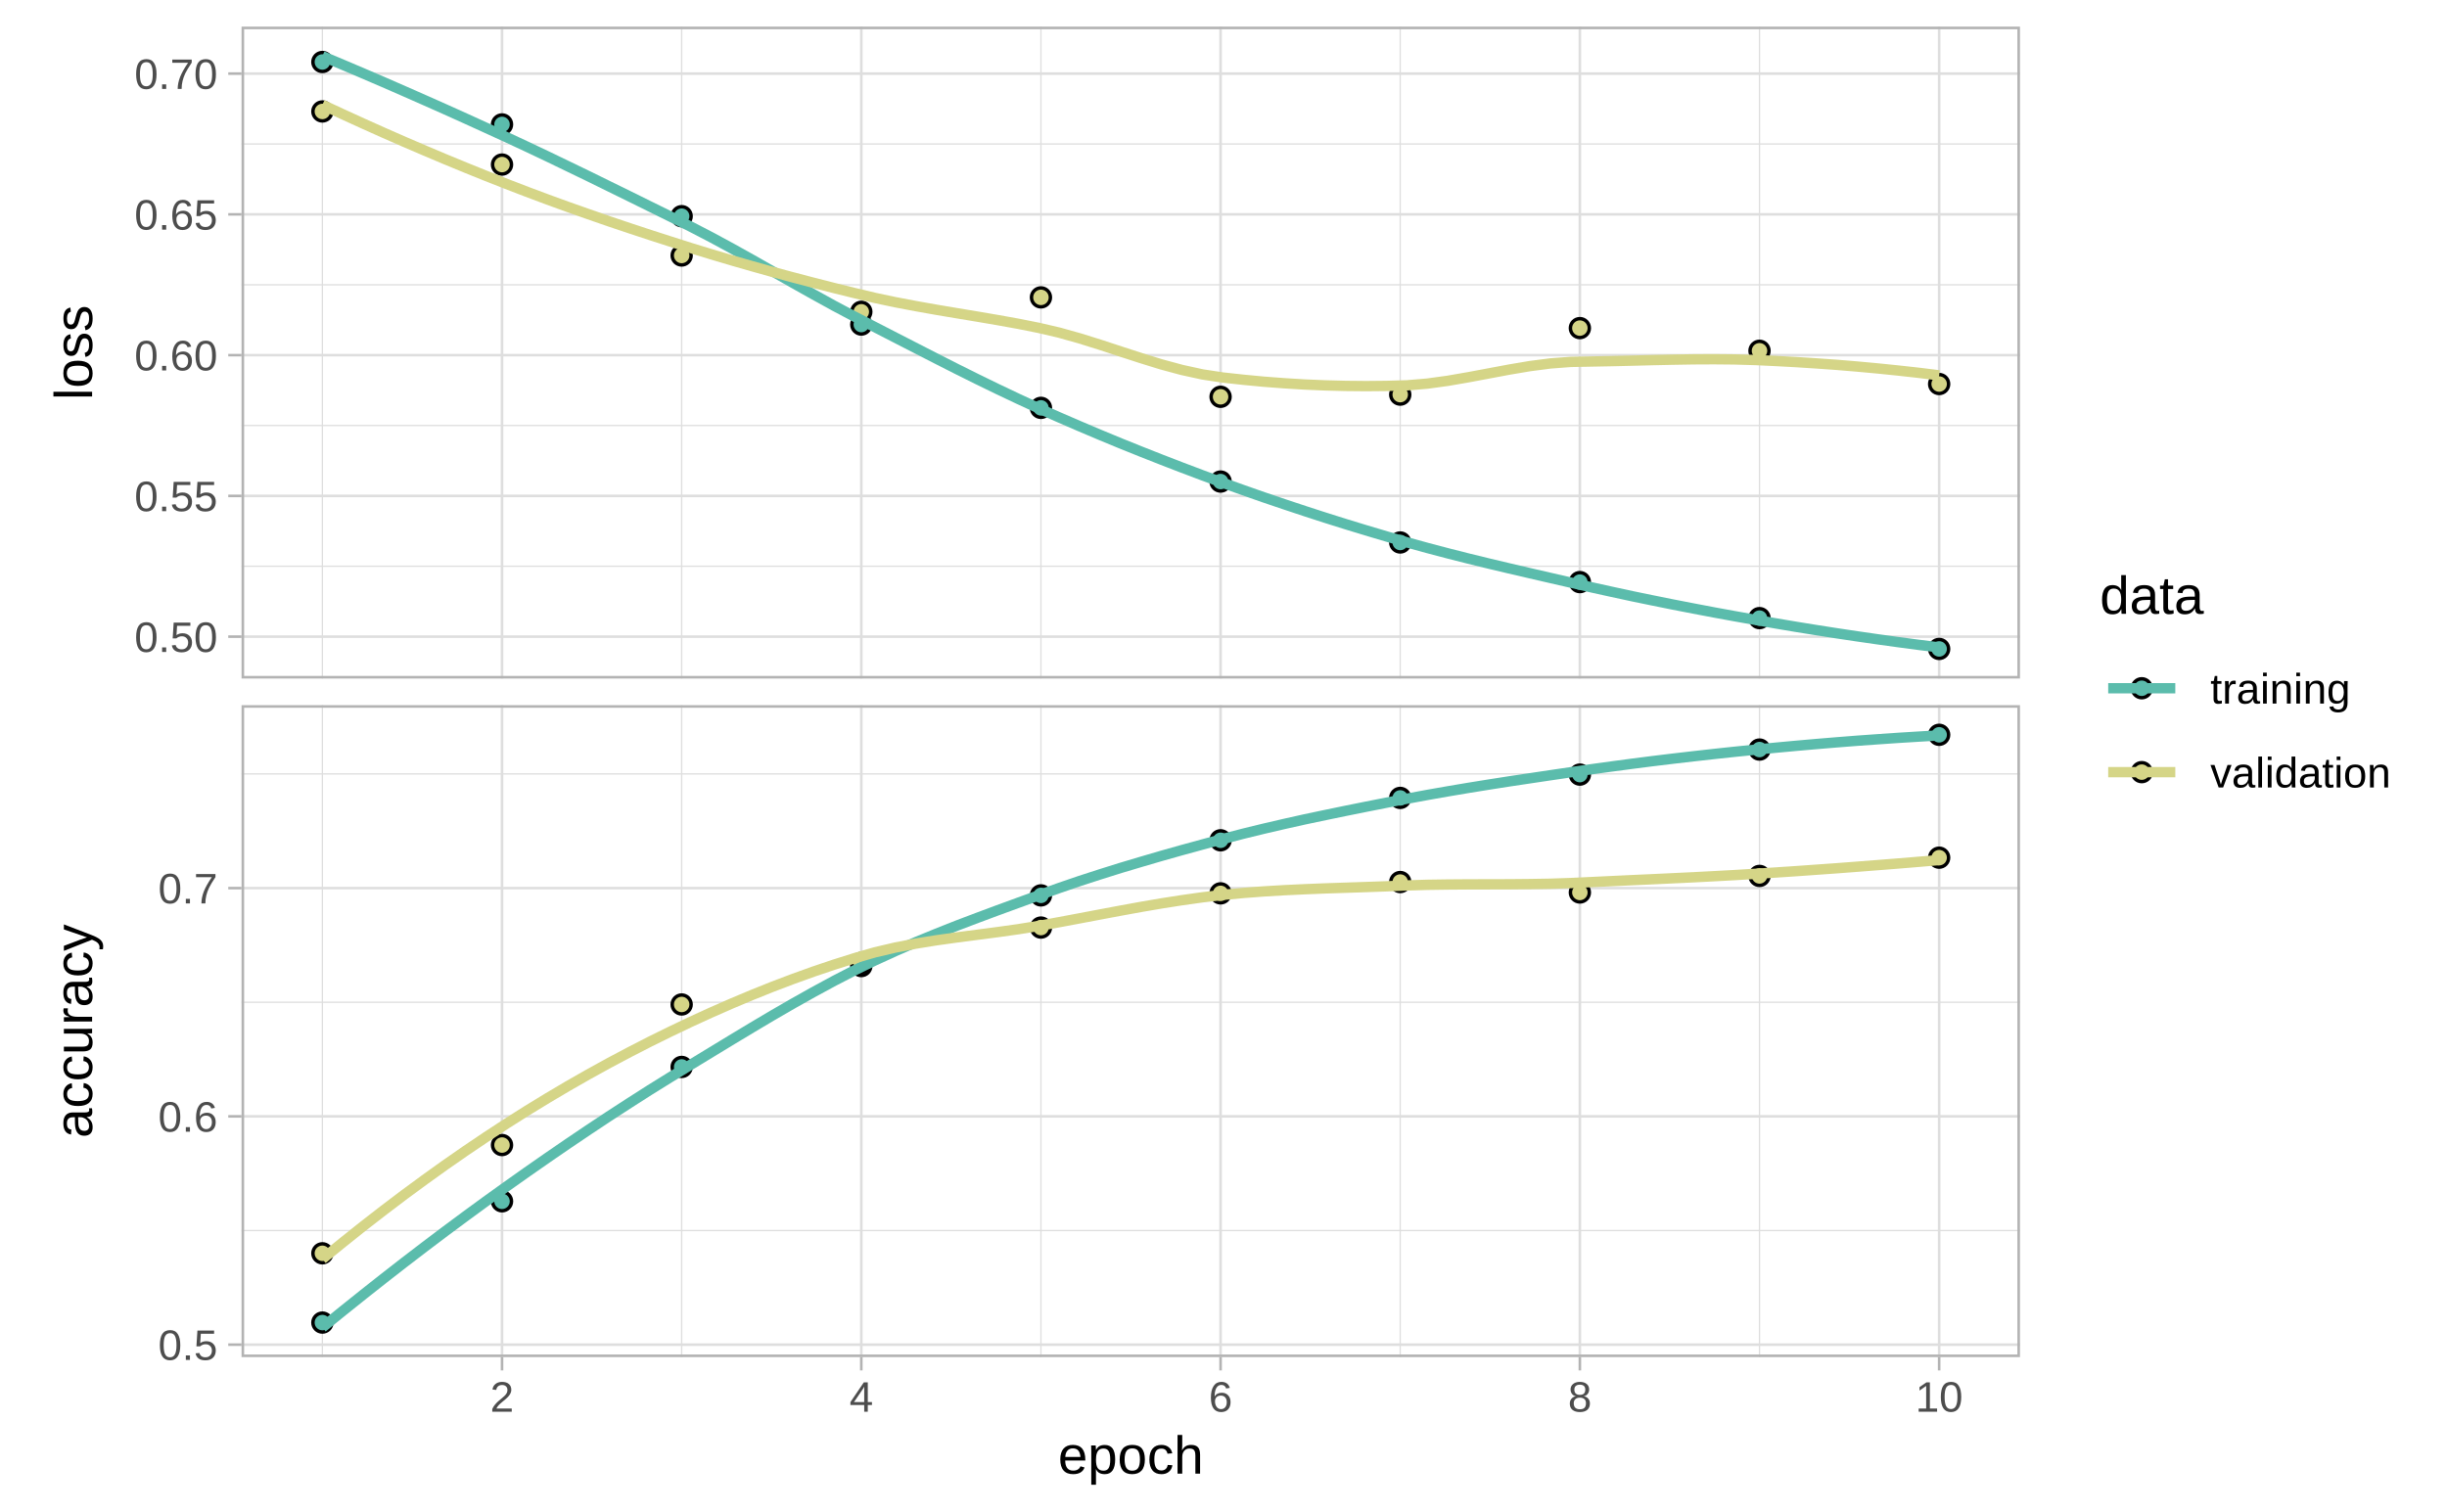
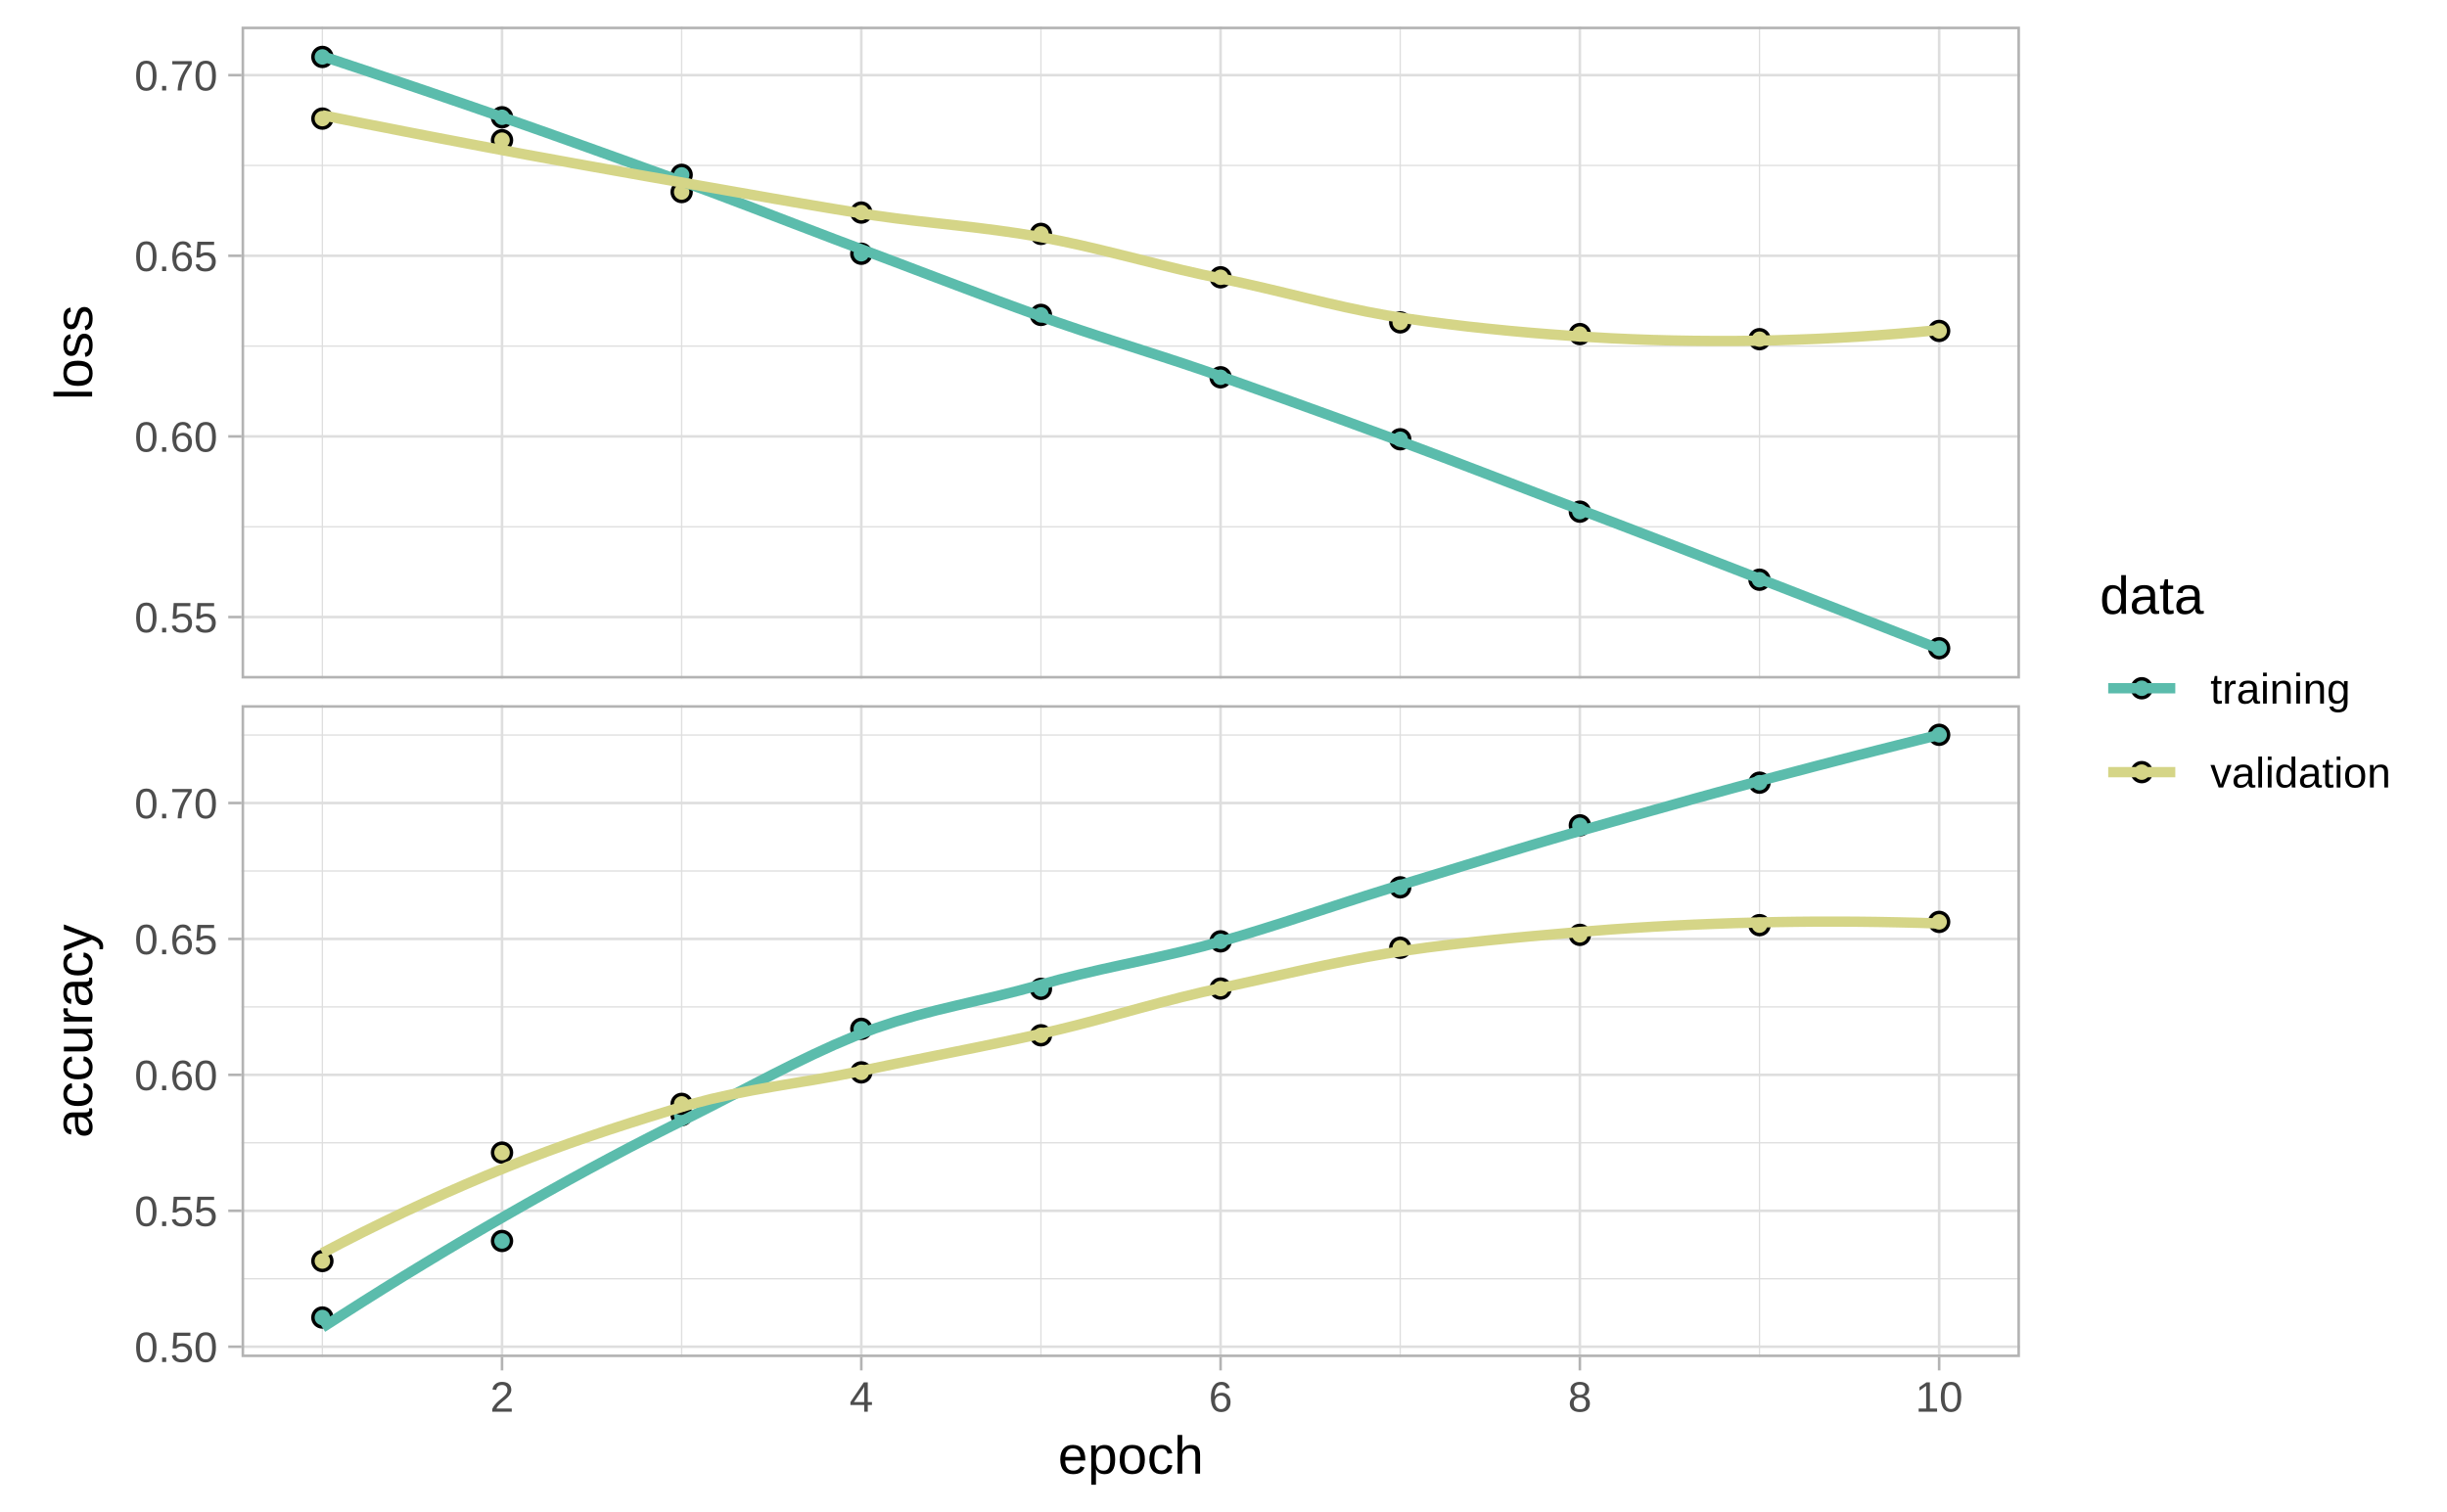
<svg xmlns="http://www.w3.org/2000/svg" class="svglite" width="504.00pt" height="311.47pt" viewBox="0 0 504.00 311.47">
  <defs>
    <style type="text/css">
    .svglite line, .svglite polyline, .svglite polygon, .svglite path, .svglite rect, .svglite circle {
      fill: none;
      stroke: #000000;
      stroke-linecap: round;
      stroke-linejoin: round;
      stroke-miterlimit: 10.00;
    }
  </style>
  </defs>
  <rect width="100%" height="100%" style="stroke: none; fill: #FFFFFF;" />
  <defs>
    <clipPath id="cpMC4wMHw1MDQuMDB8MC4wMHwzMTEuNDc=">
      <rect x="0.00" y="0.00" width="504.00" height="311.47" />
    </clipPath>
  </defs>
  <g clip-path="url(#cpMC4wMHw1MDQuMDB8MC4wMHwzMTEuNDc=)">
    <rect x="0.00" y="0" width="504.00" height="311.47" style="stroke-width: 1.07; stroke: #FFFFFF; fill: #FFFFFF;" />
  </g>
  <defs>
    <clipPath id="cpNDkuNzV8NDE2LjA1fDUuNDh8MTM5Ljc4">
      <rect x="49.75" y="5.48" width="366.30" height="134.30" />
    </clipPath>
  </defs>
  <g clip-path="url(#cpNDkuNzV8NDE2LjA1fDUuNDh8MTM5Ljc4)">
    <rect x="49.75" y="5.48" width="366.30" height="134.30" style="stroke-width: 1.07; stroke: none; fill: #FFFFFF;" />
-     <polyline points="49.75,116.65 416.05,116.65 " style="stroke-width: 0.27; stroke: #DEDEDE; stroke-linecap: butt;" />
-     <polyline points="49.75,87.66 416.05,87.66 " style="stroke-width: 0.27; stroke: #DEDEDE; stroke-linecap: butt;" />
-     <polyline points="49.75,58.66 416.05,58.66 " style="stroke-width: 0.27; stroke: #DEDEDE; stroke-linecap: butt;" />
-     <polyline points="49.75,29.66 416.05,29.66 " style="stroke-width: 0.27; stroke: #DEDEDE; stroke-linecap: butt;" />
+     <polyline points="49.75,108.51 416.05,108.51 " style="stroke-width: 0.27; stroke: #DEDEDE; stroke-linecap: butt;" />
+     <polyline points="49.75,71.30 416.05,71.30 " style="stroke-width: 0.27; stroke: #DEDEDE; stroke-linecap: butt;" />
+     <polyline points="49.75,34.09 416.05,34.09 " style="stroke-width: 0.27; stroke: #DEDEDE; stroke-linecap: butt;" />
    <polyline points="66.40,139.78 66.40,5.48 " style="stroke-width: 0.27; stroke: #DEDEDE; stroke-linecap: butt;" />
    <polyline points="140.40,139.78 140.40,5.48 " style="stroke-width: 0.27; stroke: #DEDEDE; stroke-linecap: butt;" />
    <polyline points="214.40,139.78 214.40,5.48 " style="stroke-width: 0.27; stroke: #DEDEDE; stroke-linecap: butt;" />
    <polyline points="288.40,139.78 288.40,5.48 " style="stroke-width: 0.27; stroke: #DEDEDE; stroke-linecap: butt;" />
    <polyline points="362.40,139.78 362.40,5.48 " style="stroke-width: 0.27; stroke: #DEDEDE; stroke-linecap: butt;" />
-     <polyline points="49.75,131.15 416.05,131.15 " style="stroke-width: 0.53; stroke: #DEDEDE; stroke-linecap: butt;" />
-     <polyline points="49.75,102.16 416.05,102.16 " style="stroke-width: 0.53; stroke: #DEDEDE; stroke-linecap: butt;" />
-     <polyline points="49.75,73.16 416.05,73.16 " style="stroke-width: 0.53; stroke: #DEDEDE; stroke-linecap: butt;" />
-     <polyline points="49.75,44.16 416.05,44.16 " style="stroke-width: 0.53; stroke: #DEDEDE; stroke-linecap: butt;" />
-     <polyline points="49.75,15.16 416.05,15.16 " style="stroke-width: 0.53; stroke: #DEDEDE; stroke-linecap: butt;" />
+     <polyline points="49.75,127.11 416.05,127.11 " style="stroke-width: 0.53; stroke: #DEDEDE; stroke-linecap: butt;" />
+     <polyline points="49.75,89.90 416.05,89.90 " style="stroke-width: 0.53; stroke: #DEDEDE; stroke-linecap: butt;" />
+     <polyline points="49.75,52.69 416.05,52.69 " style="stroke-width: 0.53; stroke: #DEDEDE; stroke-linecap: butt;" />
+     <polyline points="49.75,15.48 416.05,15.48 " style="stroke-width: 0.53; stroke: #DEDEDE; stroke-linecap: butt;" />
    <polyline points="103.40,139.78 103.40,5.48 " style="stroke-width: 0.53; stroke: #DEDEDE; stroke-linecap: butt;" />
    <polyline points="177.40,139.78 177.40,5.48 " style="stroke-width: 0.53; stroke: #DEDEDE; stroke-linecap: butt;" />
    <polyline points="251.40,139.78 251.40,5.48 " style="stroke-width: 0.53; stroke: #DEDEDE; stroke-linecap: butt;" />
    <polyline points="325.40,139.78 325.40,5.48 " style="stroke-width: 0.53; stroke: #DEDEDE; stroke-linecap: butt;" />
    <polyline points="399.40,139.78 399.40,5.48 " style="stroke-width: 0.53; stroke: #DEDEDE; stroke-linecap: butt;" />
-     <circle cx="66.40" cy="12.77" r="1.95" style="stroke-width: 0.71; fill: #5BBCAC;" />
-     <circle cx="103.40" cy="25.63" r="1.95" style="stroke-width: 0.71; fill: #5BBCAC;" />
-     <circle cx="140.40" cy="44.53" r="1.95" style="stroke-width: 0.71; fill: #5BBCAC;" />
-     <circle cx="177.40" cy="66.86" r="1.95" style="stroke-width: 0.71; fill: #5BBCAC;" />
-     <circle cx="214.40" cy="84.02" r="1.95" style="stroke-width: 0.71; fill: #5BBCAC;" />
-     <circle cx="251.40" cy="99.20" r="1.95" style="stroke-width: 0.71; fill: #5BBCAC;" />
-     <circle cx="288.40" cy="111.75" r="1.95" style="stroke-width: 0.71; fill: #5BBCAC;" />
-     <circle cx="325.40" cy="119.91" r="1.95" style="stroke-width: 0.71; fill: #5BBCAC;" />
-     <circle cx="362.40" cy="127.33" r="1.95" style="stroke-width: 0.71; fill: #5BBCAC;" />
-     <circle cx="399.40" cy="133.68" r="1.95" style="stroke-width: 0.71; fill: #5BBCAC;" />
-     <circle cx="66.40" cy="22.96" r="1.95" style="stroke-width: 0.71; fill: #D5D587;" />
-     <circle cx="103.40" cy="33.90" r="1.95" style="stroke-width: 0.71; fill: #D5D587;" />
-     <circle cx="140.40" cy="52.63" r="1.95" style="stroke-width: 0.71; fill: #D5D587;" />
-     <circle cx="177.40" cy="64.23" r="1.95" style="stroke-width: 0.71; fill: #D5D587;" />
-     <circle cx="214.40" cy="61.26" r="1.95" style="stroke-width: 0.71; fill: #D5D587;" />
-     <circle cx="251.40" cy="81.74" r="1.95" style="stroke-width: 0.71; fill: #D5D587;" />
-     <circle cx="288.40" cy="81.29" r="1.95" style="stroke-width: 0.71; fill: #D5D587;" />
-     <circle cx="325.40" cy="67.59" r="1.95" style="stroke-width: 0.71; fill: #D5D587;" />
-     <circle cx="362.40" cy="72.26" r="1.95" style="stroke-width: 0.71; fill: #D5D587;" />
-     <circle cx="399.40" cy="79.11" r="1.95" style="stroke-width: 0.71; fill: #D5D587;" />
-     <polyline points="66.40,11.58 70.62,13.35 74.83,15.14 79.05,16.95 83.26,18.79 87.48,20.65 91.69,22.52 95.91,24.42 100.12,26.34 104.34,28.27 108.55,30.23 112.77,32.23 116.98,34.26 121.20,36.30 125.41,38.37 129.63,40.44 133.84,42.52 138.06,44.60 142.27,46.69 146.49,48.88 150.70,51.16 154.92,53.51 159.13,55.90 163.35,58.29 167.57,60.66 171.78,62.98 176.00,65.22 180.21,67.39 184.43,69.56 188.64,71.72 192.86,73.88 197.07,76.02 201.29,78.12 205.50,80.17 209.72,82.17 213.93,84.11 218.15,85.98 222.36,87.80 226.58,89.59 230.79,91.33 235.01,93.03 239.22,94.69 243.44,96.32 247.65,97.91 251.87,99.46 256.08,100.97 260.30,102.45 264.52,103.88 268.73,105.28 272.95,106.65 277.16,107.97 281.38,109.26 285.59,110.51 289.81,111.73 294.02,112.89 298.24,114.00 302.45,115.07 306.67,116.10 310.88,117.10 315.10,118.08 319.31,119.05 323.53,120.02 327.74,120.98 331.96,121.91 336.17,122.82 340.39,123.69 344.60,124.54 348.82,125.36 353.03,126.16 357.25,126.93 361.47,127.68 365.68,128.41 369.90,129.12 374.11,129.80 378.33,130.46 382.54,131.09 386.76,131.70 390.97,132.28 395.19,132.84 399.40,133.37 " style="stroke-width: 2.13; stroke: #5BBCAC; stroke-linecap: butt;" />
-     <polyline points="66.40,21.59 70.62,23.55 74.83,25.47 79.05,27.36 83.26,29.21 87.48,31.02 91.69,32.80 95.91,34.54 100.12,36.24 104.34,37.90 108.55,39.52 112.77,41.10 116.98,42.63 121.20,44.12 125.41,45.58 129.63,47.00 133.84,48.39 138.06,49.75 142.27,51.09 146.49,52.38 150.70,53.63 154.92,54.84 159.13,56.02 163.35,57.15 167.57,58.26 171.78,59.33 176.00,60.37 180.21,61.37 184.43,62.26 188.64,63.06 192.86,63.81 197.07,64.52 201.29,65.22 205.50,65.94 209.72,66.70 213.93,67.54 218.15,68.52 222.36,69.70 226.58,71.02 230.79,72.40 235.01,73.77 239.22,75.07 243.44,76.21 247.65,77.13 251.87,77.77 256.08,78.23 260.30,78.63 264.52,78.95 268.73,79.21 272.95,79.39 277.16,79.50 281.38,79.54 285.59,79.50 289.81,79.38 294.02,79.02 298.24,78.44 302.45,77.71 306.67,76.92 310.88,76.13 315.10,75.42 319.31,74.87 323.53,74.55 327.74,74.47 331.96,74.39 336.17,74.29 340.39,74.18 344.60,74.09 348.82,74.02 353.03,74.00 357.25,74.04 361.47,74.16 365.68,74.36 369.90,74.59 374.11,74.86 378.33,75.16 382.54,75.51 386.76,75.90 390.97,76.33 395.19,76.80 399.40,77.32 " style="stroke-width: 2.13; stroke: #D5D587; stroke-linecap: butt;" />
+     <circle cx="66.40" cy="11.73" r="1.95" style="stroke-width: 0.71; fill: #5BBCAC;" />
+     <circle cx="103.40" cy="24.16" r="1.95" style="stroke-width: 0.71; fill: #5BBCAC;" />
+     <circle cx="140.40" cy="36.02" r="1.95" style="stroke-width: 0.71; fill: #5BBCAC;" />
+     <circle cx="177.40" cy="52.27" r="1.95" style="stroke-width: 0.71; fill: #5BBCAC;" />
+     <circle cx="214.40" cy="64.87" r="1.95" style="stroke-width: 0.71; fill: #5BBCAC;" />
+     <circle cx="251.40" cy="77.72" r="1.95" style="stroke-width: 0.71; fill: #5BBCAC;" />
+     <circle cx="288.40" cy="90.49" r="1.95" style="stroke-width: 0.71; fill: #5BBCAC;" />
+     <circle cx="325.40" cy="105.40" r="1.95" style="stroke-width: 0.71; fill: #5BBCAC;" />
+     <circle cx="362.40" cy="119.42" r="1.95" style="stroke-width: 0.71; fill: #5BBCAC;" />
+     <circle cx="399.40" cy="133.54" r="1.95" style="stroke-width: 0.71; fill: #5BBCAC;" />
+     <circle cx="66.40" cy="24.43" r="1.95" style="stroke-width: 0.71; fill: #D5D587;" />
+     <circle cx="103.40" cy="28.88" r="1.95" style="stroke-width: 0.71; fill: #D5D587;" />
+     <circle cx="140.40" cy="39.56" r="1.95" style="stroke-width: 0.71; fill: #D5D587;" />
+     <circle cx="177.40" cy="43.79" r="1.95" style="stroke-width: 0.71; fill: #D5D587;" />
+     <circle cx="214.40" cy="48.18" r="1.95" style="stroke-width: 0.71; fill: #D5D587;" />
+     <circle cx="251.40" cy="57.12" r="1.95" style="stroke-width: 0.71; fill: #D5D587;" />
+     <circle cx="288.40" cy="66.41" r="1.95" style="stroke-width: 0.71; fill: #D5D587;" />
+     <circle cx="325.40" cy="68.82" r="1.95" style="stroke-width: 0.71; fill: #D5D587;" />
+     <circle cx="362.40" cy="69.87" r="1.95" style="stroke-width: 0.71; fill: #D5D587;" />
+     <circle cx="399.40" cy="68.17" r="1.95" style="stroke-width: 0.71; fill: #D5D587;" />
+     <polyline points="66.40,11.58 70.62,12.98 74.83,14.38 79.05,15.80 83.26,17.22 87.48,18.65 91.69,20.09 95.91,21.53 100.12,22.99 104.34,24.45 108.55,25.92 112.77,27.41 116.98,28.91 121.20,30.42 125.41,31.93 129.63,33.45 133.84,34.98 138.06,36.50 142.27,38.03 146.49,39.58 150.70,41.17 154.92,42.77 159.13,44.39 163.35,46.01 167.57,47.62 171.78,49.23 176.00,50.82 180.21,52.40 184.43,53.99 188.64,55.59 192.86,57.19 197.07,58.78 201.29,60.37 205.50,61.95 209.72,63.50 213.93,65.03 218.15,66.52 222.36,67.95 226.58,69.34 230.79,70.70 235.01,72.06 239.22,73.42 243.44,74.80 247.65,76.22 251.87,77.69 256.08,79.18 260.30,80.69 264.52,82.19 268.73,83.71 272.95,85.23 277.16,86.76 281.38,88.31 285.59,89.86 289.81,91.42 294.02,93.00 298.24,94.59 302.45,96.20 306.67,97.81 310.88,99.43 315.10,101.05 319.31,102.67 323.53,104.28 327.74,105.88 331.96,107.49 336.17,109.10 340.39,110.72 344.60,112.34 348.82,113.97 353.03,115.60 357.25,117.23 361.47,118.87 365.68,120.50 369.90,122.14 374.11,123.78 378.33,125.42 382.54,127.07 386.76,128.72 390.97,130.37 395.19,132.02 399.40,133.68 " style="stroke-width: 2.13; stroke: #5BBCAC; stroke-linecap: butt;" />
+     <polyline points="66.40,23.74 70.62,24.58 74.83,25.42 79.05,26.24 83.26,27.07 87.48,27.89 91.69,28.70 95.91,29.50 100.12,30.30 104.34,31.09 108.55,31.88 112.77,32.65 116.98,33.42 121.20,34.18 125.41,34.93 129.63,35.68 133.84,36.43 138.06,37.17 142.27,37.92 146.49,38.66 150.70,39.40 154.92,40.14 159.13,40.88 163.35,41.61 167.57,42.33 171.78,43.04 176.00,43.73 180.21,44.39 184.43,44.97 188.64,45.49 192.86,45.97 197.07,46.44 201.29,46.93 205.50,47.47 209.72,48.07 213.93,48.76 218.15,49.57 222.36,50.47 226.58,51.46 230.79,52.49 235.01,53.54 239.22,54.59 243.44,55.61 247.65,56.57 251.87,57.45 256.08,58.34 260.30,59.31 264.52,60.31 268.73,61.33 272.95,62.33 277.16,63.29 281.38,64.18 285.59,64.97 289.81,65.63 294.02,66.23 298.24,66.77 302.45,67.28 306.67,67.73 310.88,68.15 315.10,68.53 319.31,68.87 323.53,69.18 327.74,69.45 331.96,69.69 336.17,69.88 340.39,70.03 344.60,70.14 348.82,70.21 353.03,70.24 357.25,70.24 361.47,70.19 365.68,70.10 369.90,69.97 374.11,69.81 378.33,69.60 382.54,69.36 386.76,69.07 390.97,68.74 395.19,68.38 399.40,67.98 " style="stroke-width: 2.13; stroke: #D5D587; stroke-linecap: butt;" />
    <rect x="49.75" y="5.48" width="366.30" height="134.30" style="stroke-width: 1.07; stroke: #B3B3B3;" />
  </g>
  <g clip-path="url(#cpMC4wMHw1MDQuMDB8MC4wMHwzMTEuNDc=)">
</g>
  <defs>
    <clipPath id="cpNDkuNzV8NDE2LjA1fDE0NS4yNnwyNzkuNTc=">
      <rect x="49.75" y="145.26" width="366.30" height="134.30" />
    </clipPath>
  </defs>
  <g clip-path="url(#cpNDkuNzV8NDE2LjA1fDE0NS4yNnwyNzkuNTc=)">
    <rect x="49.75" y="145.26" width="366.30" height="134.30" style="stroke-width: 1.07; stroke: none; fill: #FFFFFF;" />
-     <polyline points="49.75,253.49 416.05,253.49 " style="stroke-width: 0.27; stroke: #DEDEDE; stroke-linecap: butt;" />
-     <polyline points="49.75,206.46 416.05,206.46 " style="stroke-width: 0.27; stroke: #DEDEDE; stroke-linecap: butt;" />
-     <polyline points="49.75,159.43 416.05,159.43 " style="stroke-width: 0.27; stroke: #DEDEDE; stroke-linecap: butt;" />
+     <polyline points="49.75,263.42 416.05,263.42 " style="stroke-width: 0.27; stroke: #DEDEDE; stroke-linecap: butt;" />
+     <polyline points="49.75,235.42 416.05,235.42 " style="stroke-width: 0.27; stroke: #DEDEDE; stroke-linecap: butt;" />
+     <polyline points="49.75,207.42 416.05,207.42 " style="stroke-width: 0.27; stroke: #DEDEDE; stroke-linecap: butt;" />
+     <polyline points="49.75,179.42 416.05,179.42 " style="stroke-width: 0.27; stroke: #DEDEDE; stroke-linecap: butt;" />
+     <polyline points="49.75,151.42 416.05,151.42 " style="stroke-width: 0.27; stroke: #DEDEDE; stroke-linecap: butt;" />
    <polyline points="66.40,279.57 66.40,145.26 " style="stroke-width: 0.27; stroke: #DEDEDE; stroke-linecap: butt;" />
    <polyline points="140.40,279.57 140.40,145.26 " style="stroke-width: 0.27; stroke: #DEDEDE; stroke-linecap: butt;" />
    <polyline points="214.40,279.57 214.40,145.26 " style="stroke-width: 0.27; stroke: #DEDEDE; stroke-linecap: butt;" />
    <polyline points="288.40,279.57 288.40,145.26 " style="stroke-width: 0.27; stroke: #DEDEDE; stroke-linecap: butt;" />
    <polyline points="362.40,279.57 362.40,145.26 " style="stroke-width: 0.27; stroke: #DEDEDE; stroke-linecap: butt;" />
-     <polyline points="49.75,277.00 416.05,277.00 " style="stroke-width: 0.53; stroke: #DEDEDE; stroke-linecap: butt;" />
-     <polyline points="49.75,229.97 416.05,229.97 " style="stroke-width: 0.53; stroke: #DEDEDE; stroke-linecap: butt;" />
-     <polyline points="49.75,182.95 416.05,182.95 " style="stroke-width: 0.53; stroke: #DEDEDE; stroke-linecap: butt;" />
+     <polyline points="49.75,277.42 416.05,277.42 " style="stroke-width: 0.53; stroke: #DEDEDE; stroke-linecap: butt;" />
+     <polyline points="49.75,249.42 416.05,249.42 " style="stroke-width: 0.53; stroke: #DEDEDE; stroke-linecap: butt;" />
+     <polyline points="49.75,221.42 416.05,221.42 " style="stroke-width: 0.53; stroke: #DEDEDE; stroke-linecap: butt;" />
+     <polyline points="49.75,193.42 416.05,193.42 " style="stroke-width: 0.53; stroke: #DEDEDE; stroke-linecap: butt;" />
+     <polyline points="49.75,165.42 416.05,165.42 " style="stroke-width: 0.53; stroke: #DEDEDE; stroke-linecap: butt;" />
    <polyline points="103.40,279.57 103.40,145.26 " style="stroke-width: 0.53; stroke: #DEDEDE; stroke-linecap: butt;" />
    <polyline points="177.40,279.57 177.40,145.26 " style="stroke-width: 0.53; stroke: #DEDEDE; stroke-linecap: butt;" />
    <polyline points="251.40,279.57 251.40,145.26 " style="stroke-width: 0.53; stroke: #DEDEDE; stroke-linecap: butt;" />
    <polyline points="325.40,279.57 325.40,145.26 " style="stroke-width: 0.53; stroke: #DEDEDE; stroke-linecap: butt;" />
    <polyline points="399.40,279.57 399.40,145.26 " style="stroke-width: 0.53; stroke: #DEDEDE; stroke-linecap: butt;" />
-     <circle cx="66.40" cy="272.45" r="1.95" style="stroke-width: 0.71; fill: #5BBCAC;" />
-     <circle cx="103.40" cy="247.47" r="1.95" style="stroke-width: 0.71; fill: #5BBCAC;" />
-     <circle cx="140.40" cy="219.79" r="1.95" style="stroke-width: 0.71; fill: #5BBCAC;" />
-     <circle cx="177.40" cy="199.01" r="1.95" style="stroke-width: 0.71; fill: #5BBCAC;" />
-     <circle cx="214.40" cy="184.45" r="1.95" style="stroke-width: 0.71; fill: #5BBCAC;" />
-     <circle cx="251.40" cy="173.10" r="1.95" style="stroke-width: 0.71; fill: #5BBCAC;" />
-     <circle cx="288.40" cy="164.37" r="1.95" style="stroke-width: 0.71; fill: #5BBCAC;" />
-     <circle cx="325.40" cy="159.57" r="1.95" style="stroke-width: 0.71; fill: #5BBCAC;" />
-     <circle cx="362.40" cy="154.41" r="1.95" style="stroke-width: 0.71; fill: #5BBCAC;" />
+     <circle cx="66.40" cy="271.41" r="1.95" style="stroke-width: 0.71; fill: #5BBCAC;" />
+     <circle cx="103.40" cy="255.64" r="1.95" style="stroke-width: 0.71; fill: #5BBCAC;" />
+     <circle cx="140.40" cy="229.72" r="1.95" style="stroke-width: 0.71; fill: #5BBCAC;" />
+     <circle cx="177.40" cy="211.94" r="1.95" style="stroke-width: 0.71; fill: #5BBCAC;" />
+     <circle cx="214.40" cy="203.71" r="1.95" style="stroke-width: 0.71; fill: #5BBCAC;" />
+     <circle cx="251.40" cy="193.92" r="1.95" style="stroke-width: 0.71; fill: #5BBCAC;" />
+     <circle cx="288.40" cy="182.79" r="1.95" style="stroke-width: 0.71; fill: #5BBCAC;" />
+     <circle cx="325.40" cy="170.02" r="1.95" style="stroke-width: 0.71; fill: #5BBCAC;" />
+     <circle cx="362.40" cy="161.23" r="1.95" style="stroke-width: 0.71; fill: #5BBCAC;" />
    <circle cx="399.40" cy="151.37" r="1.95" style="stroke-width: 0.71; fill: #5BBCAC;" />
-     <circle cx="66.40" cy="258.18" r="1.95" style="stroke-width: 0.71; fill: #D5D587;" />
-     <circle cx="103.40" cy="235.88" r="1.95" style="stroke-width: 0.71; fill: #D5D587;" />
-     <circle cx="140.40" cy="206.92" r="1.95" style="stroke-width: 0.71; fill: #D5D587;" />
-     <circle cx="177.40" cy="198.36" r="1.95" style="stroke-width: 0.71; fill: #D5D587;" />
-     <circle cx="214.40" cy="191.08" r="1.95" style="stroke-width: 0.71; fill: #D5D587;" />
-     <circle cx="251.40" cy="184.03" r="1.95" style="stroke-width: 0.71; fill: #D5D587;" />
-     <circle cx="288.40" cy="181.70" r="1.95" style="stroke-width: 0.71; fill: #D5D587;" />
-     <circle cx="325.40" cy="183.85" r="1.95" style="stroke-width: 0.71; fill: #D5D587;" />
-     <circle cx="362.40" cy="180.44" r="1.95" style="stroke-width: 0.71; fill: #D5D587;" />
-     <circle cx="399.40" cy="176.68" r="1.95" style="stroke-width: 0.71; fill: #D5D587;" />
-     <polyline points="66.40,273.46 70.62,270.04 74.83,266.67 79.05,263.34 83.26,260.06 87.48,256.83 91.69,253.65 95.91,250.52 100.12,247.44 104.34,244.41 108.55,241.43 112.77,238.49 116.98,235.60 121.20,232.75 125.41,229.96 129.63,227.22 133.84,224.53 138.06,221.91 142.27,219.33 146.49,216.76 150.70,214.20 154.92,211.66 159.13,209.16 163.35,206.72 167.57,204.35 171.78,202.07 176.00,199.89 180.21,197.84 184.43,195.91 188.64,194.08 192.86,192.35 197.07,190.68 201.29,189.08 205.50,187.51 209.72,185.97 213.93,184.44 218.15,182.93 222.36,181.49 226.58,180.12 230.79,178.80 235.01,177.54 239.22,176.31 243.44,175.12 247.65,173.97 251.87,172.83 256.08,171.74 260.30,170.71 264.52,169.73 268.73,168.79 272.95,167.90 277.16,167.03 281.38,166.18 285.59,165.35 289.81,164.53 294.02,163.75 298.24,163.01 302.45,162.30 306.67,161.62 310.88,160.96 315.10,160.33 319.31,159.70 323.53,159.08 327.74,158.47 331.96,157.89 336.17,157.33 340.39,156.79 344.60,156.28 348.82,155.79 353.03,155.32 357.25,154.87 361.47,154.44 365.68,154.03 369.90,153.64 374.11,153.27 378.33,152.92 382.54,152.59 386.76,152.29 390.97,152.00 395.19,151.74 399.40,151.49 " style="stroke-width: 2.13; stroke: #5BBCAC; stroke-linecap: butt;" />
-     <polyline points="66.40,259.36 70.62,255.93 74.83,252.57 79.05,249.30 83.26,246.11 87.48,243.01 91.69,239.99 95.91,237.06 100.12,234.22 104.34,231.46 108.55,228.79 112.77,226.21 116.98,223.72 121.20,221.31 125.41,218.99 129.63,216.75 133.84,214.59 138.06,212.51 142.27,210.50 146.49,208.57 150.70,206.72 154.92,204.95 159.13,203.26 163.35,201.66 167.57,200.14 171.78,198.72 176.00,197.39 180.21,196.18 184.43,195.19 188.64,194.38 192.86,193.70 197.07,193.11 201.29,192.56 205.50,192.01 209.72,191.42 213.93,190.74 218.15,189.97 222.36,189.18 226.58,188.38 230.79,187.59 235.01,186.82 239.22,186.10 243.44,185.44 247.65,184.85 251.87,184.35 256.08,183.95 260.30,183.63 264.52,183.38 268.73,183.18 272.95,183.01 277.16,182.87 281.38,182.73 285.59,182.58 289.81,182.40 294.02,182.27 298.24,182.21 302.45,182.18 306.67,182.17 310.88,182.16 315.10,182.12 319.31,182.05 323.53,181.91 327.74,181.71 331.96,181.51 336.17,181.31 340.39,181.12 344.60,180.92 348.82,180.72 353.03,180.50 357.25,180.27 361.47,180.01 365.68,179.74 369.90,179.46 374.11,179.16 378.33,178.86 382.54,178.54 386.76,178.21 390.97,177.88 395.19,177.53 399.40,177.17 " style="stroke-width: 2.13; stroke: #D5D587; stroke-linecap: butt;" />
+     <circle cx="66.40" cy="259.77" r="1.95" style="stroke-width: 0.71; fill: #D5D587;" />
+     <circle cx="103.40" cy="237.44" r="1.95" style="stroke-width: 0.71; fill: #D5D587;" />
+     <circle cx="140.40" cy="227.40" r="1.95" style="stroke-width: 0.71; fill: #D5D587;" />
+     <circle cx="177.40" cy="220.91" r="1.95" style="stroke-width: 0.71; fill: #D5D587;" />
+     <circle cx="214.40" cy="213.27" r="1.95" style="stroke-width: 0.71; fill: #D5D587;" />
+     <circle cx="251.40" cy="203.65" r="1.95" style="stroke-width: 0.71; fill: #D5D587;" />
+     <circle cx="288.40" cy="195.24" r="1.95" style="stroke-width: 0.71; fill: #D5D587;" />
+     <circle cx="325.40" cy="192.58" r="1.95" style="stroke-width: 0.71; fill: #D5D587;" />
+     <circle cx="362.40" cy="190.58" r="1.95" style="stroke-width: 0.71; fill: #D5D587;" />
+     <circle cx="399.40" cy="189.91" r="1.95" style="stroke-width: 0.71; fill: #D5D587;" />
+     <polyline points="66.40,273.46 70.62,270.76 74.83,268.08 79.05,265.43 83.26,262.82 87.48,260.25 91.69,257.71 95.91,255.20 100.12,252.74 104.34,250.31 108.55,247.91 112.77,245.54 116.98,243.20 121.20,240.89 125.41,238.63 129.63,236.40 133.84,234.23 138.06,232.10 142.27,230.02 146.49,227.88 150.70,225.71 154.92,223.52 159.13,221.35 163.35,219.23 167.57,217.19 171.78,215.26 176.00,213.47 180.21,211.86 184.43,210.46 188.64,209.24 192.86,208.13 197.07,207.12 201.29,206.13 205.50,205.15 209.72,204.10 213.93,202.97 218.15,201.80 222.36,200.75 226.58,199.76 230.79,198.83 235.01,197.92 239.22,196.99 243.44,196.02 247.65,194.98 251.87,193.83 256.08,192.60 260.30,191.30 264.52,189.97 268.73,188.61 272.95,187.24 277.16,185.87 281.38,184.51 285.59,183.19 289.81,181.91 294.02,180.63 298.24,179.34 302.45,178.05 306.67,176.76 310.88,175.47 315.10,174.20 319.31,172.95 323.53,171.72 327.74,170.52 331.96,169.32 336.17,168.13 340.39,166.94 344.60,165.76 348.82,164.58 353.03,163.42 357.25,162.27 361.47,161.13 365.68,160.01 369.90,158.90 374.11,157.79 378.33,156.70 382.54,155.61 386.76,154.54 390.97,153.48 395.19,152.42 399.40,151.38 " style="stroke-width: 2.13; stroke: #5BBCAC; stroke-linecap: butt;" />
+     <polyline points="66.40,258.12 70.62,255.92 74.83,253.78 79.05,251.70 83.26,249.68 87.48,247.72 91.69,245.82 95.91,243.97 100.12,242.18 104.34,240.44 108.55,238.77 112.77,237.17 116.98,235.64 121.20,234.17 125.41,232.75 129.63,231.38 133.84,230.05 138.06,228.75 142.27,227.49 146.49,226.39 150.70,225.45 154.92,224.62 159.13,223.87 163.35,223.16 167.57,222.46 171.78,221.72 176.00,220.90 180.21,220.02 184.43,219.14 188.64,218.29 192.86,217.44 197.07,216.59 201.29,215.74 205.50,214.87 209.72,213.98 213.93,213.06 218.15,212.08 222.36,211.03 226.58,209.92 230.79,208.77 235.01,207.62 239.22,206.49 243.44,205.40 247.65,204.38 251.87,203.45 256.08,202.53 260.30,201.60 264.52,200.67 268.73,199.74 272.95,198.84 277.16,197.98 281.38,197.17 285.59,196.43 289.81,195.77 294.02,195.18 298.24,194.65 302.45,194.16 306.67,193.71 310.88,193.29 315.10,192.89 319.31,192.52 323.53,192.15 327.74,191.79 331.96,191.46 336.17,191.17 340.39,190.91 344.60,190.68 348.82,190.48 353.03,190.31 357.25,190.16 361.47,190.05 365.68,189.95 369.90,189.89 374.11,189.85 378.33,189.85 382.54,189.87 386.76,189.92 390.97,190.00 395.19,190.10 399.40,190.24 " style="stroke-width: 2.13; stroke: #D5D587; stroke-linecap: butt;" />
    <rect x="49.75" y="145.26" width="366.30" height="134.30" style="stroke-width: 1.07; stroke: #B3B3B3;" />
  </g>
  <g clip-path="url(#cpMC4wMHw1MDQuMDB8MC4wMHwzMTEuNDc=)">
</g>
  <defs>
    <clipPath id="cpNS40OHwyNC41Nnw1LjQ4fDEzOS43OA==">
      <rect x="5.48" y="5.48" width="19.09" height="134.30" />
    </clipPath>
  </defs>
  <g clip-path="url(#cpNS40OHwyNC41Nnw1LjQ4fDEzOS43OA==)">
    <rect x="5.48" y="5.48" width="19.09" height="134.30" style="stroke-width: 1.07; stroke: none;" />
    <text transform="translate(18.97,72.63) rotate(-90)" text-anchor="middle" style="font-size: 11.00px; font-family: Arial;" textLength="19.56px" lengthAdjust="spacingAndGlyphs">loss</text>
  </g>
  <g clip-path="url(#cpMC4wMHw1MDQuMDB8MC4wMHwzMTEuNDc=)">
</g>
  <defs>
    <clipPath id="cpNS40OHwyNC41NnwxNDUuMjZ8Mjc5LjU3">
      <rect x="5.48" y="145.26" width="19.09" height="134.30" />
    </clipPath>
  </defs>
  <g clip-path="url(#cpNS40OHwyNC41NnwxNDUuMjZ8Mjc5LjU3)">
    <rect x="5.48" y="145.26" width="19.09" height="134.30" style="stroke-width: 1.07; stroke: none;" />
    <text transform="translate(18.97,212.42) rotate(-90)" text-anchor="middle" style="font-size: 11.00px; font-family: Arial;" textLength="44.03px" lengthAdjust="spacingAndGlyphs">accuracy</text>
  </g>
  <g clip-path="url(#cpMC4wMHw1MDQuMDB8MC4wMHwzMTEuNDc=)">
    <polyline points="103.40,282.31 103.40,279.57 " style="stroke-width: 0.53; stroke: #B3B3B3; stroke-linecap: butt;" />
    <polyline points="177.40,282.31 177.40,279.57 " style="stroke-width: 0.53; stroke: #B3B3B3; stroke-linecap: butt;" />
    <polyline points="251.40,282.31 251.40,279.57 " style="stroke-width: 0.53; stroke: #B3B3B3; stroke-linecap: butt;" />
    <polyline points="325.40,282.31 325.40,279.57 " style="stroke-width: 0.53; stroke: #B3B3B3; stroke-linecap: butt;" />
    <polyline points="399.40,282.31 399.40,279.57 " style="stroke-width: 0.53; stroke: #B3B3B3; stroke-linecap: butt;" />
    <text x="103.40" y="290.81" text-anchor="middle" style="font-size: 8.80px; fill: #4D4D4D; font-family: Arial;" textLength="4.90px" lengthAdjust="spacingAndGlyphs">2</text>
    <text x="177.40" y="290.81" text-anchor="middle" style="font-size: 8.80px; fill: #4D4D4D; font-family: Arial;" textLength="4.90px" lengthAdjust="spacingAndGlyphs">4</text>
    <text x="251.40" y="290.81" text-anchor="middle" style="font-size: 8.80px; fill: #4D4D4D; font-family: Arial;" textLength="4.90px" lengthAdjust="spacingAndGlyphs">6</text>
    <text x="325.40" y="290.81" text-anchor="middle" style="font-size: 8.80px; fill: #4D4D4D; font-family: Arial;" textLength="4.90px" lengthAdjust="spacingAndGlyphs">8</text>
    <text x="399.40" y="290.81" text-anchor="middle" style="font-size: 8.80px; fill: #4D4D4D; font-family: Arial;" textLength="9.79px" lengthAdjust="spacingAndGlyphs">10</text>
-     <text x="44.82" y="134.31" text-anchor="end" style="font-size: 8.80px; fill: #4D4D4D; font-family: Arial;" textLength="17.13px" lengthAdjust="spacingAndGlyphs">0.50</text>
-     <text x="44.82" y="105.31" text-anchor="end" style="font-size: 8.80px; fill: #4D4D4D; font-family: Arial;" textLength="17.13px" lengthAdjust="spacingAndGlyphs">0.55</text>
-     <text x="44.82" y="76.31" text-anchor="end" style="font-size: 8.80px; fill: #4D4D4D; font-family: Arial;" textLength="17.13px" lengthAdjust="spacingAndGlyphs">0.60</text>
-     <text x="44.82" y="47.31" text-anchor="end" style="font-size: 8.80px; fill: #4D4D4D; font-family: Arial;" textLength="17.13px" lengthAdjust="spacingAndGlyphs">0.65</text>
-     <text x="44.82" y="18.32" text-anchor="end" style="font-size: 8.80px; fill: #4D4D4D; font-family: Arial;" textLength="17.13px" lengthAdjust="spacingAndGlyphs">0.70</text>
-     <polyline points="47.01,131.15 49.75,131.15 " style="stroke-width: 0.53; stroke: #B3B3B3; stroke-linecap: butt;" />
-     <polyline points="47.01,102.16 49.75,102.16 " style="stroke-width: 0.53; stroke: #B3B3B3; stroke-linecap: butt;" />
-     <polyline points="47.01,73.16 49.75,73.16 " style="stroke-width: 0.53; stroke: #B3B3B3; stroke-linecap: butt;" />
-     <polyline points="47.01,44.16 49.75,44.16 " style="stroke-width: 0.53; stroke: #B3B3B3; stroke-linecap: butt;" />
-     <polyline points="47.01,15.16 49.75,15.16 " style="stroke-width: 0.53; stroke: #B3B3B3; stroke-linecap: butt;" />
-     <text x="44.82" y="280.15" text-anchor="end" style="font-size: 8.80px; fill: #4D4D4D; font-family: Arial;" textLength="12.23px" lengthAdjust="spacingAndGlyphs">0.5</text>
-     <text x="44.82" y="233.13" text-anchor="end" style="font-size: 8.80px; fill: #4D4D4D; font-family: Arial;" textLength="12.23px" lengthAdjust="spacingAndGlyphs">0.6</text>
-     <text x="44.82" y="186.10" text-anchor="end" style="font-size: 8.80px; fill: #4D4D4D; font-family: Arial;" textLength="12.23px" lengthAdjust="spacingAndGlyphs">0.7</text>
-     <polyline points="47.01,277.00 49.75,277.00 " style="stroke-width: 0.53; stroke: #B3B3B3; stroke-linecap: butt;" />
-     <polyline points="47.01,229.97 49.75,229.97 " style="stroke-width: 0.53; stroke: #B3B3B3; stroke-linecap: butt;" />
-     <polyline points="47.01,182.95 49.75,182.95 " style="stroke-width: 0.53; stroke: #B3B3B3; stroke-linecap: butt;" />
+     <text x="44.82" y="130.27" text-anchor="end" style="font-size: 8.80px; fill: #4D4D4D; font-family: Arial;" textLength="17.13px" lengthAdjust="spacingAndGlyphs">0.55</text>
+     <text x="44.82" y="93.06" text-anchor="end" style="font-size: 8.80px; fill: #4D4D4D; font-family: Arial;" textLength="17.13px" lengthAdjust="spacingAndGlyphs">0.60</text>
+     <text x="44.82" y="55.85" text-anchor="end" style="font-size: 8.80px; fill: #4D4D4D; font-family: Arial;" textLength="17.13px" lengthAdjust="spacingAndGlyphs">0.65</text>
+     <text x="44.82" y="18.64" text-anchor="end" style="font-size: 8.80px; fill: #4D4D4D; font-family: Arial;" textLength="17.13px" lengthAdjust="spacingAndGlyphs">0.70</text>
+     <polyline points="47.01,127.11 49.75,127.11 " style="stroke-width: 0.53; stroke: #B3B3B3; stroke-linecap: butt;" />
+     <polyline points="47.01,89.90 49.75,89.90 " style="stroke-width: 0.53; stroke: #B3B3B3; stroke-linecap: butt;" />
+     <polyline points="47.01,52.69 49.75,52.69 " style="stroke-width: 0.53; stroke: #B3B3B3; stroke-linecap: butt;" />
+     <polyline points="47.01,15.48 49.75,15.48 " style="stroke-width: 0.53; stroke: #B3B3B3; stroke-linecap: butt;" />
+     <text x="44.82" y="280.58" text-anchor="end" style="font-size: 8.80px; fill: #4D4D4D; font-family: Arial;" textLength="17.13px" lengthAdjust="spacingAndGlyphs">0.50</text>
+     <text x="44.82" y="252.58" text-anchor="end" style="font-size: 8.80px; fill: #4D4D4D; font-family: Arial;" textLength="17.13px" lengthAdjust="spacingAndGlyphs">0.55</text>
+     <text x="44.82" y="224.58" text-anchor="end" style="font-size: 8.80px; fill: #4D4D4D; font-family: Arial;" textLength="17.13px" lengthAdjust="spacingAndGlyphs">0.60</text>
+     <text x="44.82" y="196.58" text-anchor="end" style="font-size: 8.80px; fill: #4D4D4D; font-family: Arial;" textLength="17.13px" lengthAdjust="spacingAndGlyphs">0.65</text>
+     <text x="44.82" y="168.58" text-anchor="end" style="font-size: 8.80px; fill: #4D4D4D; font-family: Arial;" textLength="17.13px" lengthAdjust="spacingAndGlyphs">0.70</text>
+     <polyline points="47.01,277.42 49.75,277.42 " style="stroke-width: 0.53; stroke: #B3B3B3; stroke-linecap: butt;" />
+     <polyline points="47.01,249.42 49.75,249.42 " style="stroke-width: 0.53; stroke: #B3B3B3; stroke-linecap: butt;" />
+     <polyline points="47.01,221.42 49.75,221.42 " style="stroke-width: 0.53; stroke: #B3B3B3; stroke-linecap: butt;" />
+     <polyline points="47.01,193.42 49.75,193.42 " style="stroke-width: 0.53; stroke: #B3B3B3; stroke-linecap: butt;" />
+     <polyline points="47.01,165.42 49.75,165.42 " style="stroke-width: 0.53; stroke: #B3B3B3; stroke-linecap: butt;" />
    <text x="232.90" y="303.57" text-anchor="middle" style="font-size: 11.00px; font-family: Arial;" textLength="29.98px" lengthAdjust="spacingAndGlyphs">epoch</text>
    <rect x="427.01" y="111.87" width="71.51" height="61.32" style="stroke-width: 1.07; stroke: none; fill: #FFFFFF;" />
    <text x="432.49" y="126.45" style="font-size: 11.00px; font-family: Arial;" textLength="21.41px" lengthAdjust="spacingAndGlyphs">data</text>
    <rect x="432.49" y="133.14" width="17.28" height="17.28" style="stroke-width: 1.07; stroke: none; fill: #FFFFFF;" />
    <circle cx="441.13" cy="141.78" r="1.95" style="stroke-width: 0.71; fill: #5BBCAC;" />
    <line x1="434.22" y1="141.78" x2="448.04" y2="141.78" style="stroke-width: 2.13; stroke: #5BBCAC; stroke-linecap: butt;" />
    <rect x="432.49" y="150.42" width="17.28" height="17.28" style="stroke-width: 1.07; stroke: none; fill: #FFFFFF;" />
    <circle cx="441.13" cy="159.06" r="1.95" style="stroke-width: 0.71; fill: #D5D587;" />
    <line x1="434.22" y1="159.06" x2="448.04" y2="159.06" style="stroke-width: 2.13; stroke: #D5D587; stroke-linecap: butt;" />
    <text x="455.25" y="144.94" style="font-size: 8.80px; font-family: Arial;" textLength="28.86px" lengthAdjust="spacingAndGlyphs">training</text>
    <text x="455.25" y="162.22" style="font-size: 8.80px; font-family: Arial;" textLength="37.17px" lengthAdjust="spacingAndGlyphs">validation</text>
  </g>
</svg>
